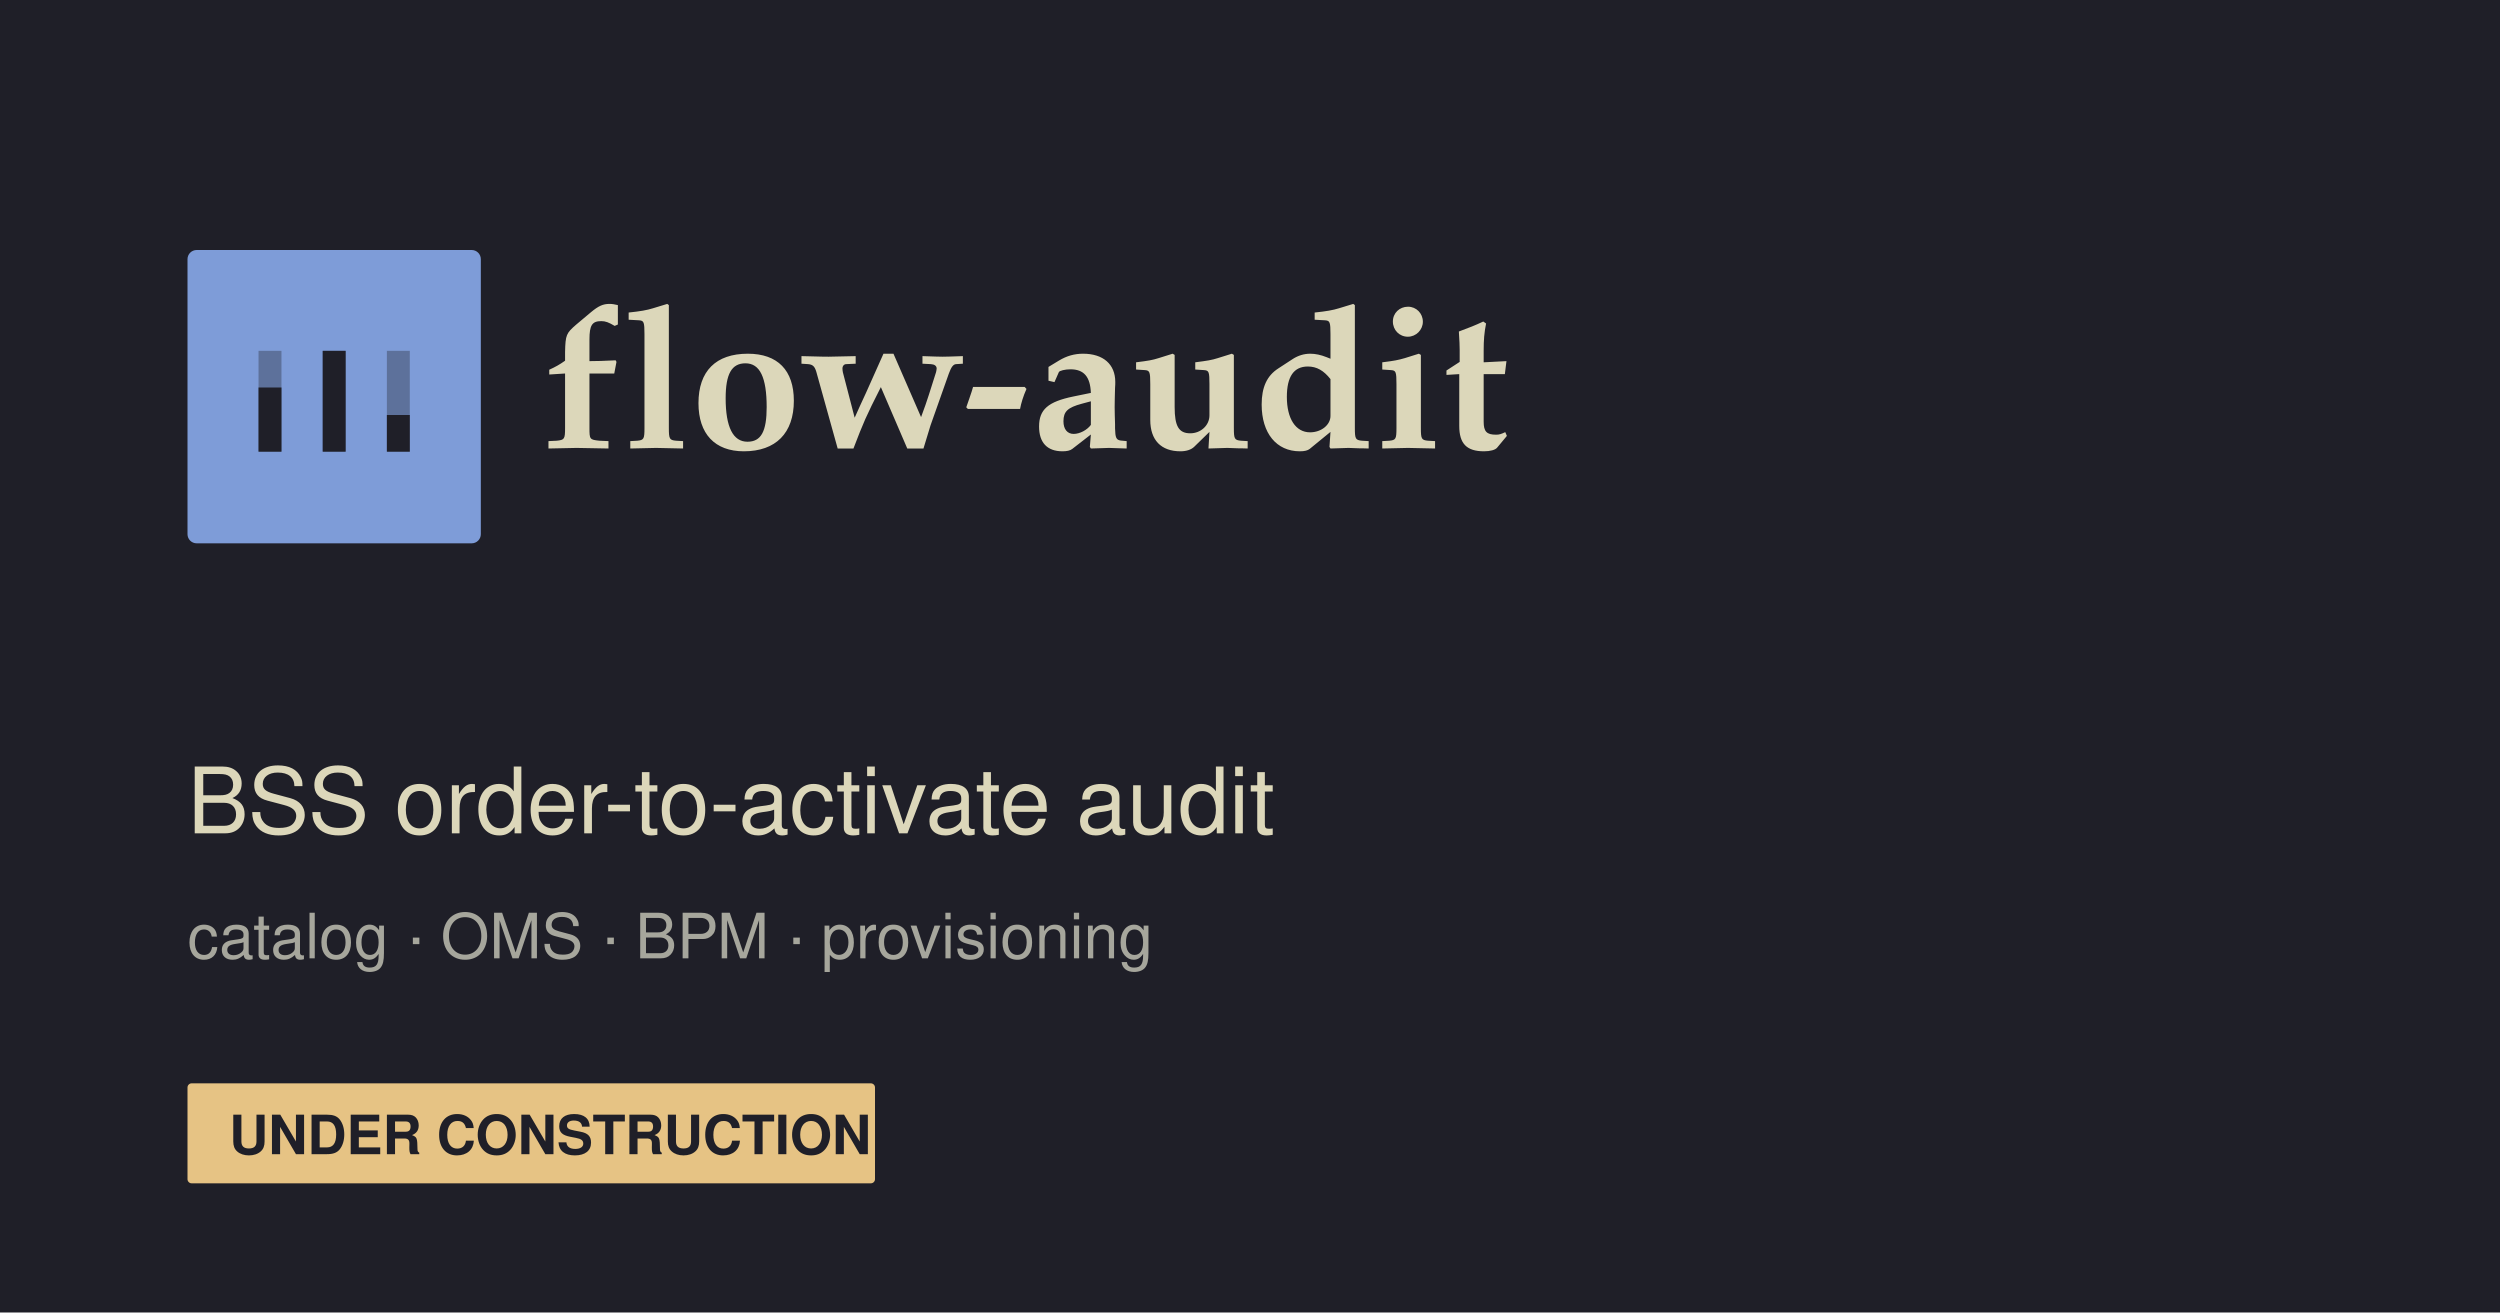
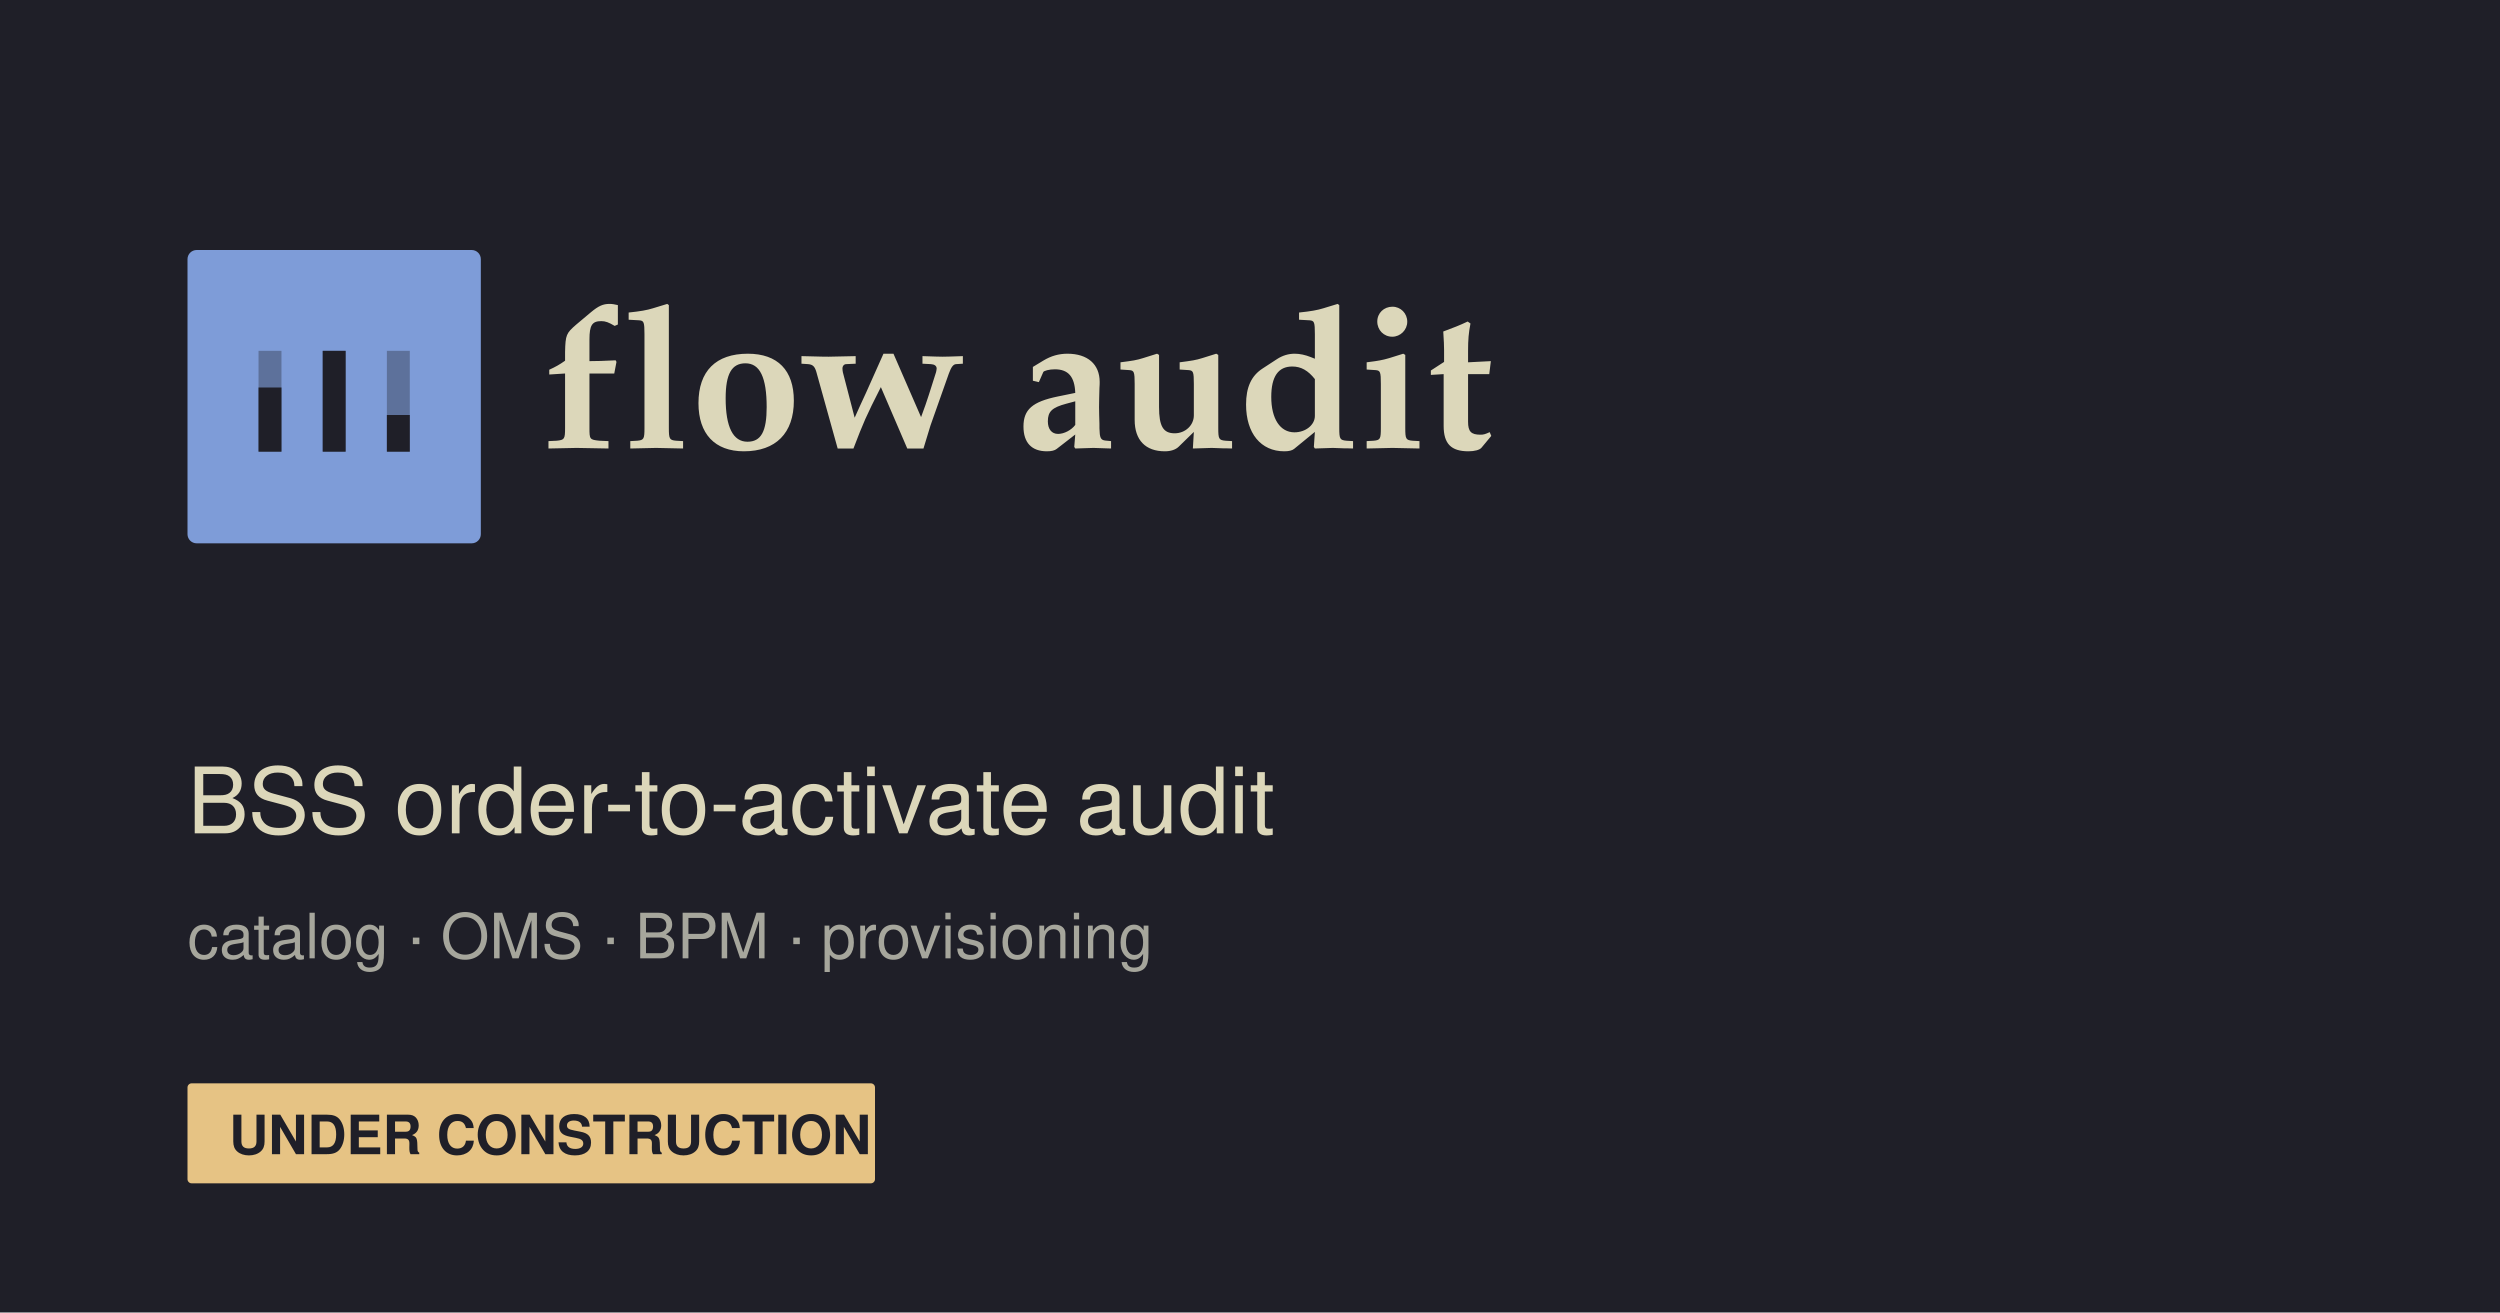
<svg xmlns="http://www.w3.org/2000/svg" width="1200" height="630" viewBox="0 0 1200 630">
  <rect width="1200" height="630" fill="#1f1f28" />
  <g transform="translate(90 120) scale(2.2)">
    <rect width="64" height="64" rx="2" fill="#7e9cd8" />
    <path d="M18 44V22M32 44V22M46 44V22" stroke="#1f1f28" stroke-width="5" opacity=".35" />
    <path d="M18 44V30M32 44V22M46 44V36" stroke="#1f1f28" stroke-width="5" />
  </g>
-   <text x="260" y="215" font-family="Palatino, Georgia, serif" font-size="96" font-weight="700" fill="#dcd7ba">flow-audit</text>
+   <text x="260" y="215" font-family="Palatino, Georgia, serif" font-size="96" font-weight="700" fill="#dcd7ba">flow audit</text>
  <text x="90" y="400" font-family="Helvetica, Arial, sans-serif" font-size="44" fill="#dcd7ba">BSS order-to-activate audit</text>
  <text x="90" y="460" font-family="Helvetica, Arial, sans-serif" font-size="30" fill="#a6a69c">catalog · OMS · BPM · provisioning</text>
  <rect x="90" y="520" width="330" height="48" rx="2" fill="#e6c384" />
  <text x="110" y="554" font-family="Helvetica, Arial, sans-serif" font-size="26" font-weight="700" fill="#1f1f28">UNDER CONSTRUCTION</text>
</svg>
